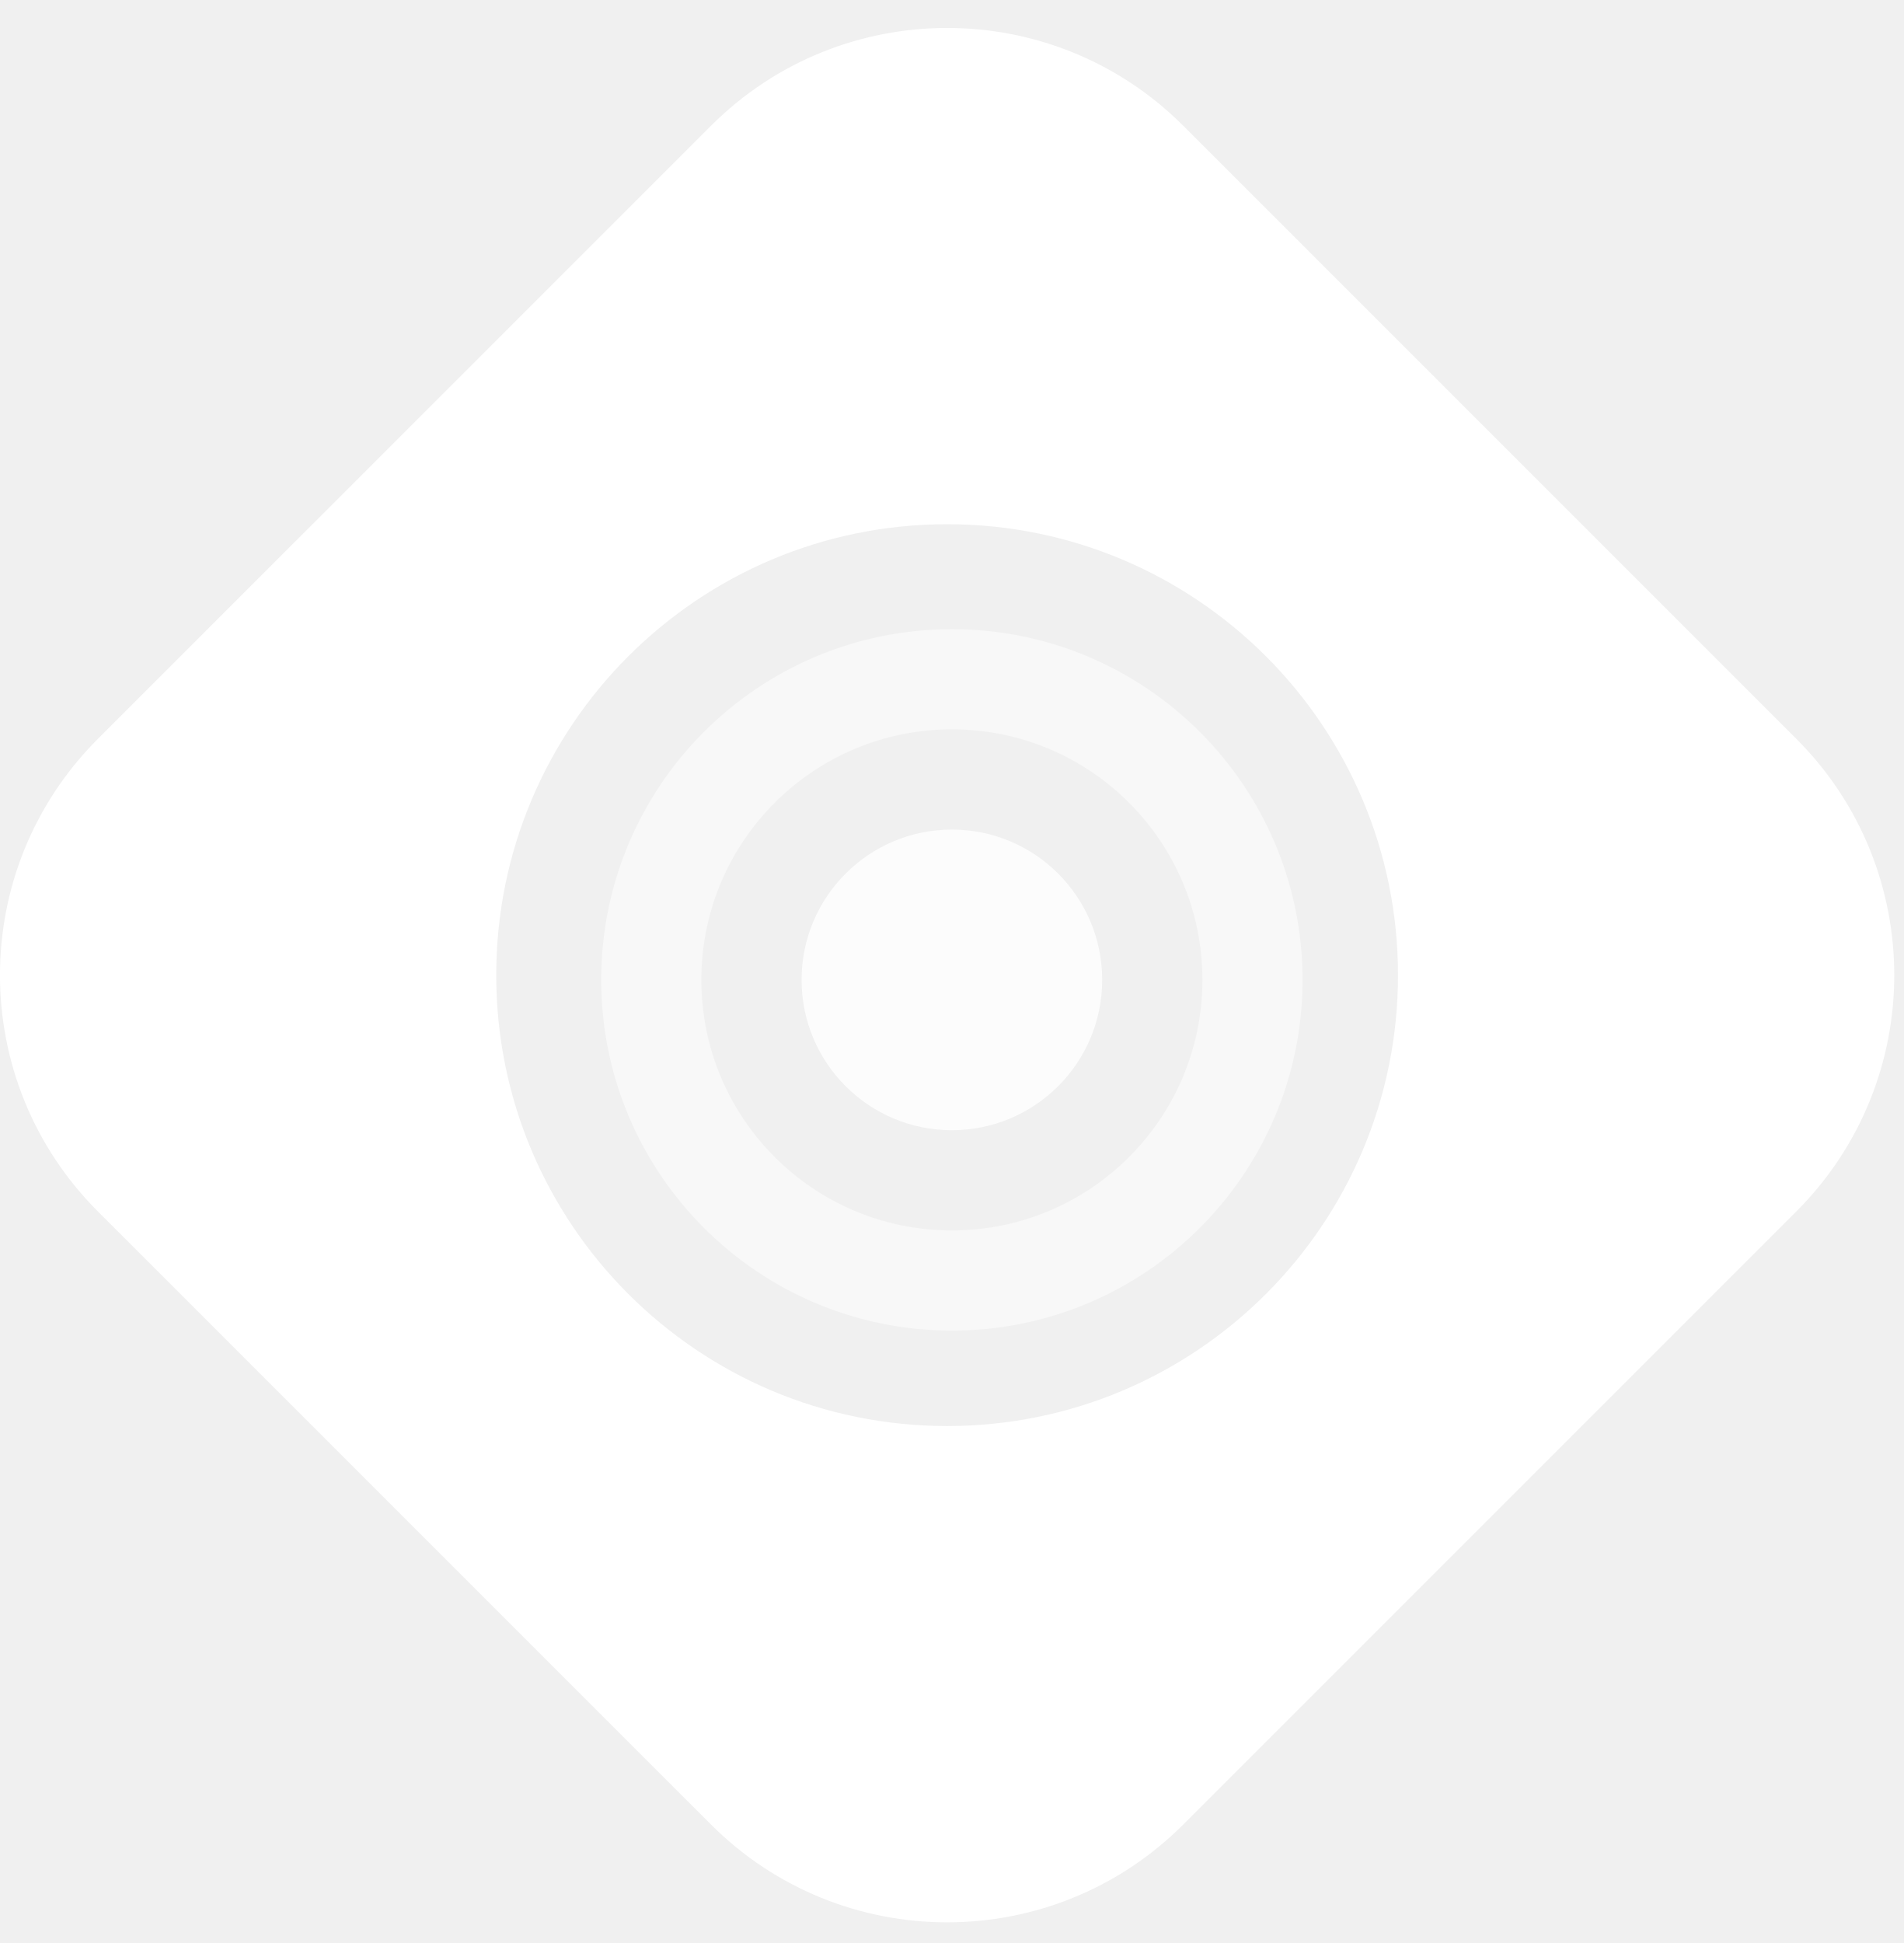
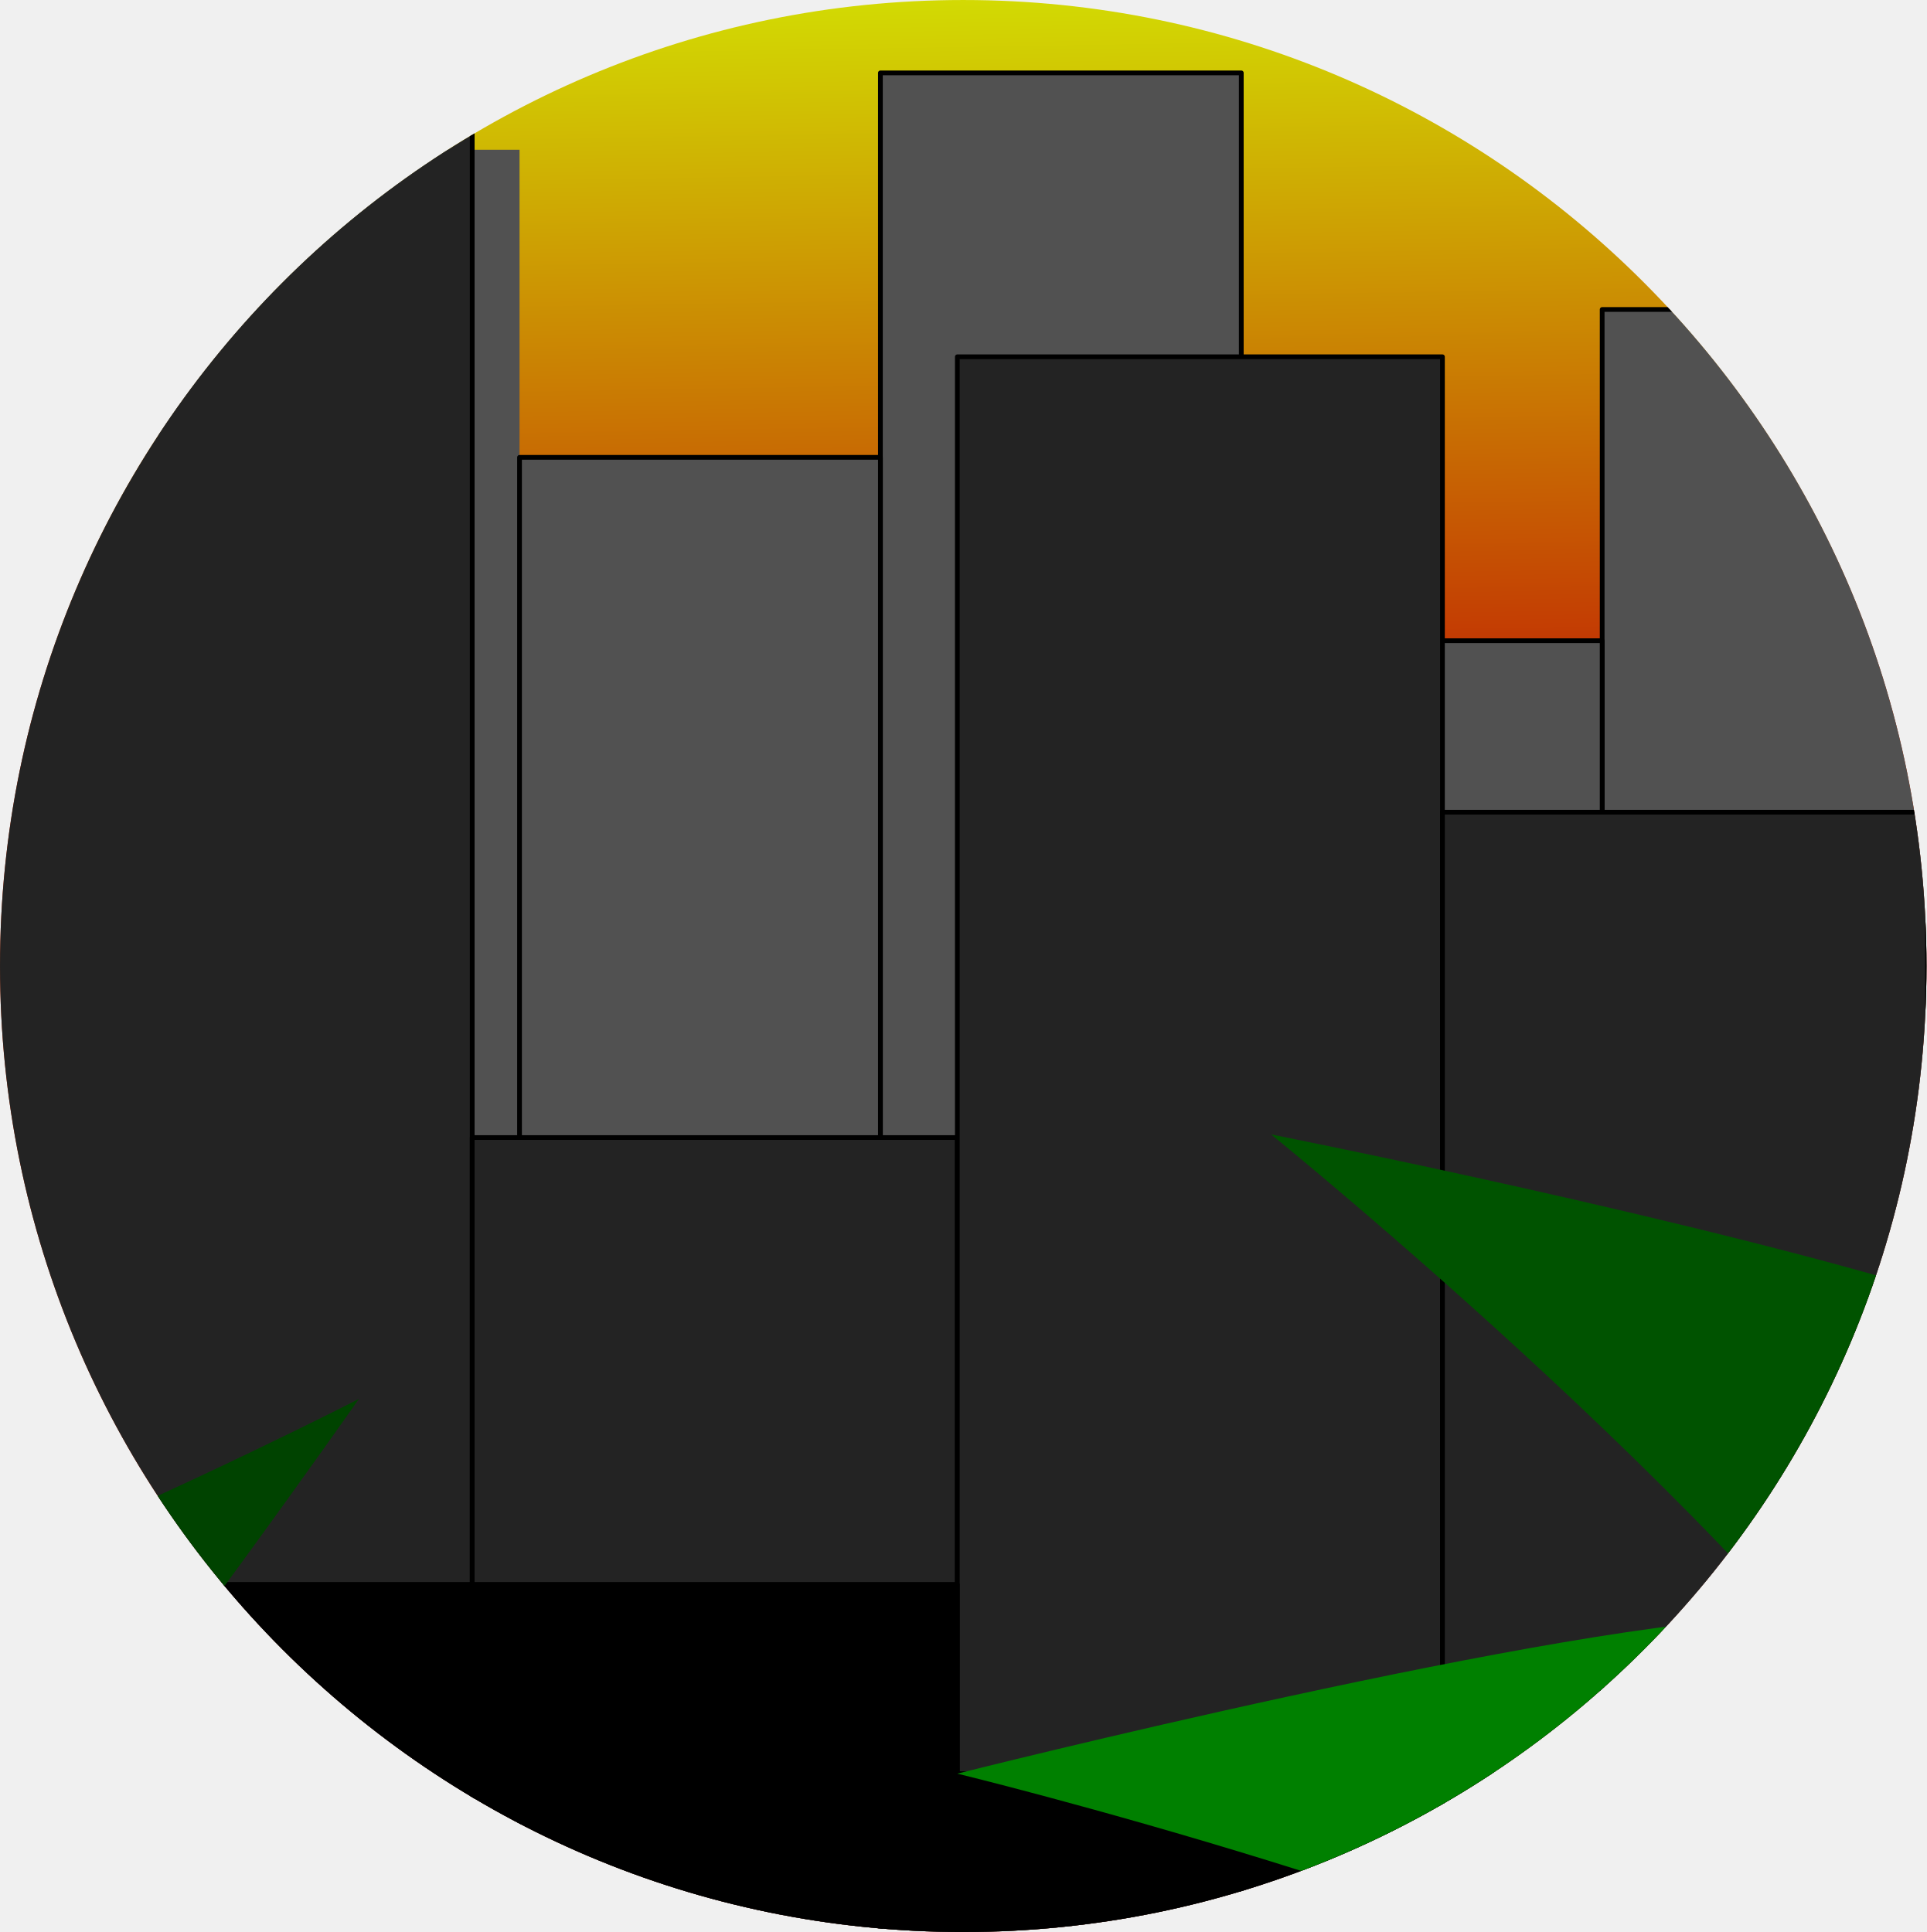
- <svg xmlns="http://www.w3.org/2000/svg" width="49" height="50" fill="none">
-   <path fill-rule="evenodd" clip-rule="evenodd" d="M30.452 3.237a8.595 8.595 0 00-12.155 0L2.517 19.016a8.595 8.595 0 000 12.156l15.78 15.779a8.595 8.595 0 0012.155 0l15.78-15.78a8.595 8.595 0 000-12.155l-15.78-15.78zm-6.078 33.46c6.41 0 11.604-5.195 11.604-11.603 0-6.409-5.195-11.604-11.604-11.604-6.408 0-11.603 5.195-11.603 11.604 0 6.408 5.195 11.603 11.604 11.603z" fill="#fff" />
-   <circle cx="24.497" cy="25.216" r="7.736" stroke="#fff" stroke-opacity=".5" stroke-width="2.579" />
-   <circle cx="24.497" cy="25.216" r="3.868" fill="#fff" fill-opacity=".8" />
+ <svg xmlns="http://www.w3.org/2000/svg" xmlns:xlink="http://www.w3.org/1999/xlink" width="40.705" height="40.83" fill="none" version="1.1" id="svg8">
+   <defs id="defs12">
+     <linearGradient id="linearGradient7661">
+       <stop style="stop-color:#d3de03;stop-opacity:1" offset="0" id="stop7657" />
+       <stop style="stop-color:#c22e03;stop-opacity:1" offset="1" id="stop7659" />
+     </linearGradient>
+     <linearGradient xlink:href="#linearGradient7661" id="linearGradient7663" x1="24.875" y1="2.5" x2="25.125" y2="17.625" gradientUnits="userSpaceOnUse" gradientTransform="translate(-4.2,-2.575)" />
+     <clipPath clipPathUnits="userSpaceOnUse" id="clipPath10824">
+       <ellipse style="fill:#430000;fill-opacity:0.481;stroke:none;stroke-width:0.1;stroke-linecap:round;stroke-linejoin:round;stroke-miterlimit:4;stroke-dasharray:none;paint-order:markers fill stroke" id="ellipse10826" cx="20.675" cy="20.675" rx="20.352" ry="20.415" />
+     </clipPath>
+   </defs>
+   <g id="g10822" clip-path="url(#clipPath10824)" transform="translate(-0.3226891,-0.2597981)">
+     <rect style="fill:url(#linearGradient7663);fill-opacity:1;stroke-width:9.317;stroke-linecap:round;stroke-linejoin:round;paint-order:markers fill stroke" id="rect4765" width="41.75" height="44" x="0.05" y="0.05" />
+     <rect style="fill:#515151;fill-opacity:1;stroke:#000000;stroke-width:0.1;stroke-linecap:round;stroke-linejoin:round;stroke-miterlimit:4;stroke-dasharray:none;paint-order:markers fill stroke" id="rect4741" width="7.625" height="37.25" x="34.175" y="6.8" />
+     <rect style="fill:#515151;fill-opacity:1;stroke:#000000;stroke-width:0.1;stroke-linecap:round;stroke-linejoin:round;stroke-miterlimit:4;stroke-dasharray:none;paint-order:markers fill stroke" id="rect4739" width="7.625" height="30.25" x="26.55" y="13.8" />
+     <rect style="fill:#515151;fill-opacity:1;stroke-width:9.317;stroke-linecap:round;stroke-linejoin:round;paint-order:markers fill stroke" id="rect4737" width="7.625" height="40.625" x="3.675" y="3.425" />
+     <rect style="fill:#515151;fill-opacity:1;stroke:#000000;stroke-width:0.1;stroke-linecap:round;stroke-linejoin:round;stroke-miterlimit:4;stroke-dasharray:none;paint-order:markers fill stroke" id="rect4735" width="7.625" height="42.25" x="18.925" y="1.8" />
+     <rect style="fill:#515151;fill-opacity:1;stroke:#000000;stroke-width:0.1;stroke-linecap:round;stroke-linejoin:round;stroke-miterlimit:4;stroke-dasharray:none;paint-order:markers fill stroke" id="rect4409" width="7.625" height="34.125" x="11.3" y="9.925" />
+     <rect style="fill:#232323;fill-opacity:1;stroke:#000000;stroke-width:0.1;stroke-linecap:round;stroke-linejoin:round;stroke-miterlimit:4;stroke-dasharray:none;paint-order:markers fill stroke" id="rect1181" width="10.25" height="44" x="0.05" y="0.05" />
+     <rect style="fill:#232323;fill-opacity:1;stroke:#000000;stroke-width:0.1;stroke-linecap:round;stroke-linejoin:round;stroke-miterlimit:4;stroke-dasharray:none;paint-order:markers fill stroke" id="rect1287" width="10.25" height="19.75" x="10.3" y="24.3" />
+     <rect style="fill:#232323;fill-opacity:1;stroke:#000000;stroke-width:0.1;stroke-linecap:round;stroke-linejoin:round;stroke-miterlimit:4;stroke-dasharray:none;paint-order:markers fill stroke" id="rect1289" width="10.25" height="36.25" x="20.55" y="7.8" />
+     <rect style="fill:#232323;fill-opacity:1;stroke:#000000;stroke-width:0.1;stroke-linecap:round;stroke-linejoin:round;stroke-miterlimit:4;stroke-dasharray:none;paint-order:markers fill stroke" id="rect1291" width="10.25" height="26.625" x="30.8" y="17.425" />
+     <rect style="fill:#000000;fill-opacity:1;stroke:#000000;stroke-width:0.1;stroke-linecap:round;stroke-linejoin:round;stroke-miterlimit:4;stroke-dasharray:none;paint-order:markers fill stroke" id="rect4325" width="20.5" height="10.306" x="0.05" y="33.744" />
+     <rect style="fill:#000000;fill-opacity:1;stroke:#000000;stroke-width:0.1;stroke-linecap:round;stroke-linejoin:round;stroke-miterlimit:4;stroke-dasharray:none;paint-order:markers fill stroke" id="rect4407" width="20.5" height="6.306" x="20.55" y="37.744" />
+     <path id="path8696" style="fill:#008000;stroke:none;stroke-width:1px;stroke-linecap:butt;stroke-linejoin:miter;stroke-opacity:1" d="M 37.927,34.437 C 33.538,34.467 20.55,37.743 20.55,37.743 c 0,0 11.658,2.83 17.889,6.307 H 41.8 v -9.197 c -1.109,-0.269 -2.387,-0.426 -3.873,-0.416 z" />
+     <path id="path9555" style="fill:#005300;fill-opacity:1;stroke:none;stroke-width:1px;stroke-linecap:butt;stroke-linejoin:miter;stroke-opacity:1" d="m 27.179,24.234 c 0,0 10.89,8.808 14.365,14.717 0.088,0.15 0.172,0.319 0.256,0.498 V 27.759 C 36.481,26.072 27.179,24.234 27.179,24.234 Z" />
+     <path id="path9845" style="fill:#006900;fill-opacity:1;stroke:none;stroke-width:1px;stroke-linecap:butt;stroke-linejoin:miter;stroke-opacity:1" d="M 0.05,38.251 V 44.05 H 4.53 C 3.148,42.18 1.539,40.061 0.05,38.251 Z" />
+     <path id="path10009" style="fill:#004300;fill-opacity:1;stroke:none;stroke-width:1px;stroke-linecap:butt;stroke-linejoin:miter;stroke-opacity:1" d="m 7.905,29.825 c 0,0 -3.532,1.816 -7.855,3.637 v 6.84 C 3.597,35.992 7.905,29.825 7.905,29.825 Z" />
+   </g>
</svg>
